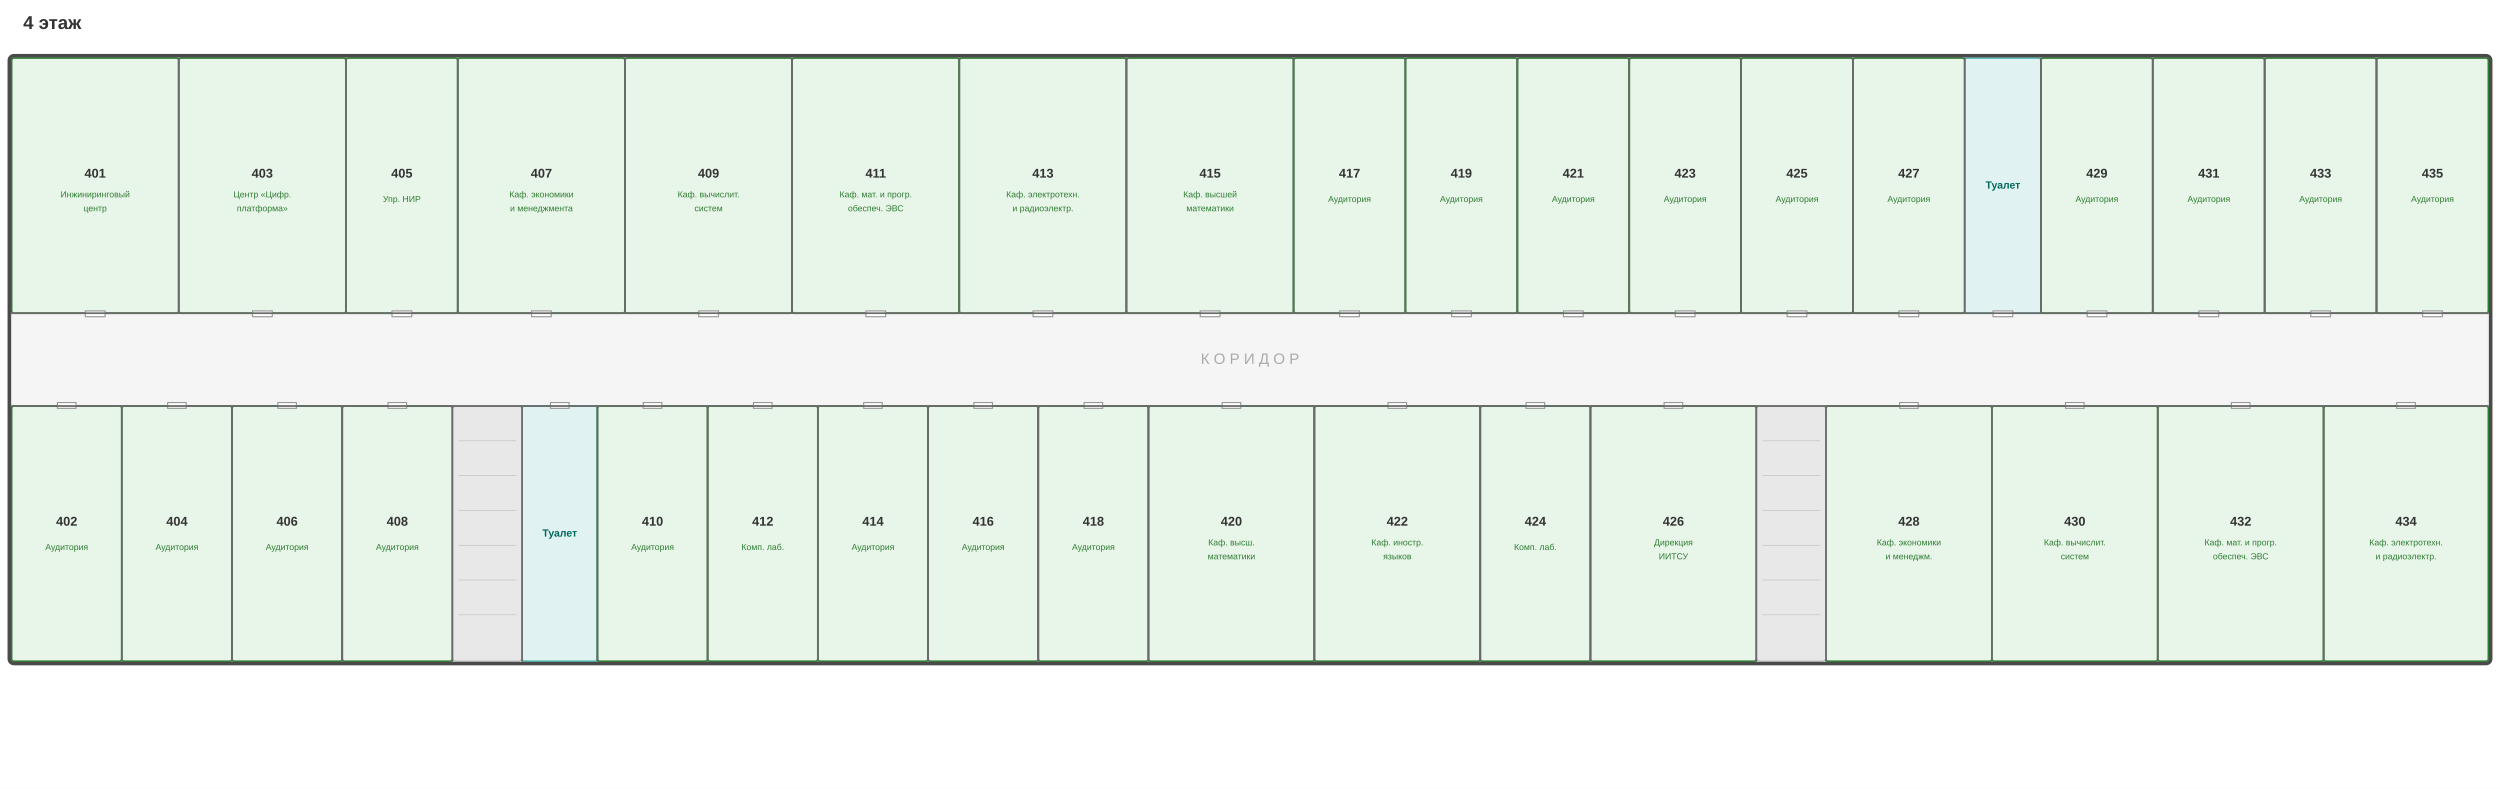
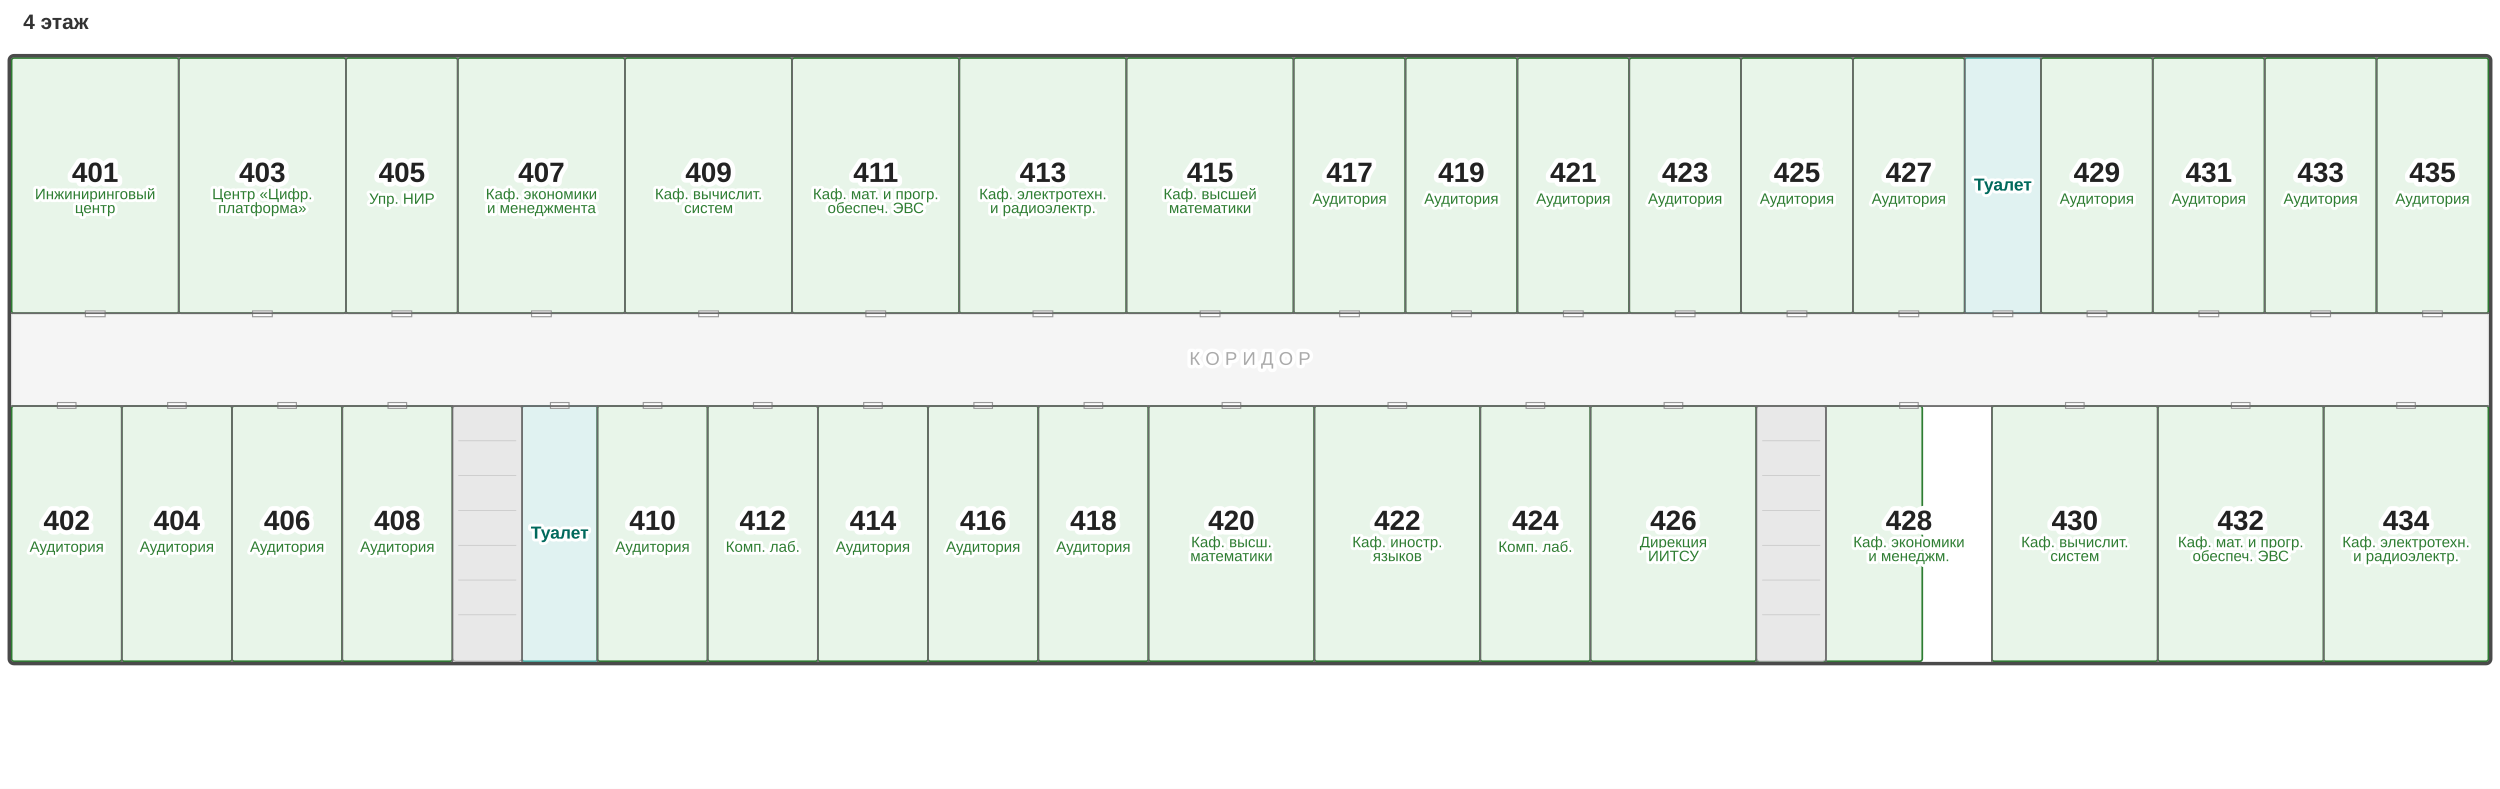
- <svg xmlns="http://www.w3.org/2000/svg" viewBox="0 0 2155 680" width="2155" height="680">
+ <svg xmlns="http://www.w3.org/2000/svg" viewBox="0 0 2155 680" preserveAspectRatio="xMidYMid meet">
  <defs>
    <style>
  .wall{fill:none;stroke:#4a4a4a;stroke-width:3;stroke-linecap:round}
  .inner-wall{fill:none;stroke:#6a6a6a;stroke-width:1.5;stroke-linecap:round}
  .room{fill:#F5F5F5;stroke:#BDBDBD;stroke-width:1;cursor:pointer;transition:fill .2s}
  .room:hover{fill:#EEEEEE}
  .room.active{fill:#E0E0E0;stroke:#757575;stroke-width:2}
  .corridor{fill:#f5f5f5;stroke:#ddd;stroke-width:1}
  .stairs{fill:#e8e8e8;stroke:#aaa;stroke-width:1}
  .toilet{fill:#E0F2F1;stroke:#4DB6AC;stroke-width:1.5;cursor:pointer;transition:fill .2s}
  .toilet:hover{fill:#B2DFDB}
  .toilet.active{fill:#80CBC4;stroke:#00897B;stroke-width:2}
  .special{fill:#FCE4EC;stroke:#F48FB1;stroke-width:1.5;cursor:pointer;transition:fill .2s}
  .special:hover{fill:#F8BBD0}
  .special.active{fill:#F48FB1;stroke:#C2185B;stroke-width:2}
  .service{fill:#fff3e0;stroke:#ffb74d;stroke-width:1}
-   .label{font-family:'Segoe UI',Arial,sans-serif;font-size:10px;fill:#333;text-anchor:middle;dominant-baseline:middle;pointer-events:none}
-   .room-num{font-family:'Segoe UI',Arial,sans-serif;font-size:11px;fill:#333;text-anchor:middle;dominant-baseline:middle;pointer-events:none;font-weight:700}
-   .dept-label{font-family:'Segoe UI',Arial,sans-serif;font-size:7.5px;fill:#555;text-anchor:middle;dominant-baseline:middle;pointer-events:none}
-   .floor-label{font-family:'Segoe UI',Arial,sans-serif;font-size:16px;fill:#333;font-weight:800}
+   .label{font-family:'Segoe UI',Arial,sans-serif;font-size:15px;fill:#333;text-anchor:middle;dominant-baseline:middle;pointer-events:none;paint-order:stroke;stroke:white;stroke-width:6px;stroke-linejoin:round}
+   .room-num{font-family:'Segoe UI',Arial,sans-serif;font-size:24px;fill:#222;text-anchor:middle;dominant-baseline:middle;pointer-events:none;font-weight:800;paint-order:stroke;stroke:white;stroke-width:8px;stroke-linejoin:round}
+   .dept-label{font-family:'Segoe UI',Arial,sans-serif;font-size:13px;fill:#444;text-anchor:middle;dominant-baseline:middle;pointer-events:none;paint-order:stroke;stroke:white;stroke-width:5px;stroke-linejoin:round}
+   .floor-label{font-family:'Segoe UI',Arial,sans-serif;font-size:18px;fill:#333;font-weight:800}
  .door{fill:#fff;stroke:#999;stroke-width:1}
  .atif-color{fill:#E3F2FD;stroke:#1565C0;stroke-width:1.5;cursor:pointer;transition:fill .2s}
  .atif-color:hover{fill:#BBDEFB}
  .atif-color.active{fill:#90CAF9;stroke:#1565C0;stroke-width:2}
  .itsu-color{fill:#E8F5E9;stroke:#2E7D32;stroke-width:1.5;cursor:pointer;transition:fill .2s}
  .itsu-color:hover{fill:#C8E6C9}
  .itsu-color.active{fill:#A5D6A7;stroke:#2E7D32;stroke-width:2}
  .ino-color{fill:#F3E5F5;stroke:#6A1B9A;stroke-width:1.5;cursor:pointer;transition:fill .2s}
  .ino-color:hover{fill:#E1BEE7}
  .ino-color.active{fill:#CE93D8;stroke:#6A1B9A;stroke-width:2}
  .lab-color{fill:#FFF8E1;stroke:#F9A825;stroke-width:1.5;cursor:pointer;transition:fill .2s}
  .lab-color:hover{fill:#FFECB3}
  .lab-color.active{fill:#FFD54F;stroke:#F9A825;stroke-width:2}
  .tech-color{fill:#ECEFF1;stroke:#546E7A;stroke-width:1.5;cursor:pointer;transition:fill .2s}
  .tech-color:hover{fill:#CFD8DC}
  .tech-color.active{fill:#B0BEC5;stroke:#546E7A;stroke-width:2}
+   
    </style>
  </defs>
  <rect width="2155" height="680" fill="white" />
  <text x="20" y="25" class="floor-label">4 этаж</text>
  <rect x="10" y="270" width="2135" height="80" class="corridor" rx="2" />
-   <text x="1077.5" y="310" class="label" style="font-size:13px;fill:#aaa">К О Р И Д О Р</text>
+   <text x="1077.5" y="310" class="label" style="font-size:16px;fill:#aaa">К О Р И Д О Р</text>
  <rect x="10.0" y="50" width="144.1" height="220" class="room itsu-color" data-room="401" data-type="itsu" rx="2" />
  <text x="82.0" y="150" class="room-num">401</text>
-   <text x="82.0" y="168" class="dept-label" style="fill:#2E7D32;font-size:7.5px">Инжиниринговый</text>
-   <text x="82.0" y="180" class="dept-label" style="fill:#2E7D32;font-size:7.5px">центр</text>
+   <text x="82.0" y="168" class="dept-label" style="fill:#2E7D32;font-size:13px">Инжиниринговый</text>
+   <text x="82.0" y="180" class="dept-label" style="fill:#2E7D32;font-size:13px">центр</text>
  <rect x="73.6" y="268" width="17.0" height="5" class="door" />
  <rect x="154.1" y="50" width="144.1" height="220" class="room itsu-color" data-room="403" data-type="itsu" rx="2" />
  <text x="226.1" y="150" class="room-num">403</text>
-   <text x="226.1" y="168" class="dept-label" style="fill:#2E7D32;font-size:7.5px">Центр «Цифр.</text>
-   <text x="226.1" y="180" class="dept-label" style="fill:#2E7D32;font-size:7.5px">платформа»</text>
+   <text x="226.1" y="168" class="dept-label" style="fill:#2E7D32;font-size:13px">Центр «Цифр.</text>
+   <text x="226.1" y="180" class="dept-label" style="fill:#2E7D32;font-size:13px">платформа»</text>
  <rect x="217.7" y="268" width="17.0" height="5" class="door" />
  <rect x="298.2" y="50" width="96.4" height="220" class="room itsu-color" data-room="405" data-type="itsu" rx="2" />
  <text x="346.4" y="150" class="room-num">405</text>
-   <text x="346.4" y="172" class="dept-label" style="fill:#2E7D32;font-size:7.5px">Упр. НИР</text>
+   <text x="346.4" y="172" class="dept-label" style="fill:#2E7D32;font-size:13px">Упр. НИР</text>
  <rect x="337.9" y="268" width="17.0" height="5" class="door" />
  <rect x="394.6" y="50" width="144.1" height="220" class="room itsu-color" data-room="407" data-type="itsu" rx="2" />
  <text x="466.7" y="150" class="room-num">407</text>
-   <text x="466.7" y="168" class="dept-label" style="fill:#2E7D32;font-size:7.5px">Каф. экономики</text>
-   <text x="466.7" y="180" class="dept-label" style="fill:#2E7D32;font-size:7.5px">и менеджмента</text>
+   <text x="466.7" y="168" class="dept-label" style="fill:#2E7D32;font-size:13px">Каф. экономики</text>
+   <text x="466.7" y="180" class="dept-label" style="fill:#2E7D32;font-size:13px">и менеджмента</text>
  <rect x="458.2" y="268" width="17.0" height="5" class="door" />
  <rect x="538.7" y="50" width="144.1" height="220" class="room itsu-color" data-room="409" data-type="itsu" rx="2" />
  <text x="610.8" y="150" class="room-num">409</text>
-   <text x="610.8" y="168" class="dept-label" style="fill:#2E7D32;font-size:7.5px">Каф. вычислит.</text>
-   <text x="610.8" y="180" class="dept-label" style="fill:#2E7D32;font-size:7.5px">систем</text>
+   <text x="610.8" y="168" class="dept-label" style="fill:#2E7D32;font-size:13px">Каф. вычислит.</text>
+   <text x="610.8" y="180" class="dept-label" style="fill:#2E7D32;font-size:13px">систем</text>
  <rect x="602.3" y="268" width="17.0" height="5" class="door" />
  <rect x="682.8" y="50" width="144.1" height="220" class="room itsu-color" data-room="411" data-type="itsu" rx="2" />
  <text x="754.9" y="150" class="room-num">411</text>
-   <text x="754.9" y="168" class="dept-label" style="fill:#2E7D32;font-size:7.5px">Каф. мат. и прогр.</text>
-   <text x="754.9" y="180" class="dept-label" style="fill:#2E7D32;font-size:7.5px">обеспеч. ЭВС</text>
+   <text x="754.9" y="168" class="dept-label" style="fill:#2E7D32;font-size:13px">Каф. мат. и прогр.</text>
+   <text x="754.9" y="180" class="dept-label" style="fill:#2E7D32;font-size:13px">обеспеч. ЭВС</text>
  <rect x="746.4" y="268" width="17.0" height="5" class="door" />
  <rect x="826.9" y="50" width="144.1" height="220" class="room itsu-color" data-room="413" data-type="itsu" rx="2" />
  <text x="899.0" y="150" class="room-num">413</text>
-   <text x="899.0" y="168" class="dept-label" style="fill:#2E7D32;font-size:7.5px">Каф. электротехн.</text>
-   <text x="899.0" y="180" class="dept-label" style="fill:#2E7D32;font-size:7.5px">и радиоэлектр.</text>
+   <text x="899.0" y="168" class="dept-label" style="fill:#2E7D32;font-size:13px">Каф. электротехн.</text>
+   <text x="899.0" y="180" class="dept-label" style="fill:#2E7D32;font-size:13px">и радиоэлектр.</text>
  <rect x="890.5" y="268" width="17.0" height="5" class="door" />
  <rect x="971.0" y="50" width="144.1" height="220" class="room itsu-color" data-room="415" data-type="itsu" rx="2" />
  <text x="1043.1" y="150" class="room-num">415</text>
-   <text x="1043.1" y="168" class="dept-label" style="fill:#2E7D32;font-size:7.5px">Каф. высшей</text>
-   <text x="1043.1" y="180" class="dept-label" style="fill:#2E7D32;font-size:7.5px">математики</text>
+   <text x="1043.1" y="168" class="dept-label" style="fill:#2E7D32;font-size:13px">Каф. высшей</text>
+   <text x="1043.1" y="180" class="dept-label" style="fill:#2E7D32;font-size:13px">математики</text>
  <rect x="1034.6" y="268" width="17.0" height="5" class="door" />
  <rect x="1115.1" y="50" width="96.4" height="220" class="room itsu-color" data-room="417" data-type="itsu" rx="2" />
  <text x="1163.3" y="150" class="room-num">417</text>
-   <text x="1163.3" y="172" class="dept-label" style="fill:#2E7D32;font-size:7.5px">Аудитория</text>
+   <text x="1163.3" y="172" class="dept-label" style="fill:#2E7D32;font-size:13px">Аудитория</text>
  <rect x="1154.8" y="268" width="17.0" height="5" class="door" />
  <rect x="1211.5" y="50" width="96.4" height="220" class="room itsu-color" data-room="419" data-type="itsu" rx="2" />
  <text x="1259.7" y="150" class="room-num">419</text>
-   <text x="1259.7" y="172" class="dept-label" style="fill:#2E7D32;font-size:7.5px">Аудитория</text>
+   <text x="1259.7" y="172" class="dept-label" style="fill:#2E7D32;font-size:13px">Аудитория</text>
  <rect x="1251.3" y="268" width="17.0" height="5" class="door" />
  <rect x="1308.0" y="50" width="96.4" height="220" class="room itsu-color" data-room="421" data-type="itsu" rx="2" />
  <text x="1356.2" y="150" class="room-num">421</text>
-   <text x="1356.2" y="172" class="dept-label" style="fill:#2E7D32;font-size:7.5px">Аудитория</text>
+   <text x="1356.2" y="172" class="dept-label" style="fill:#2E7D32;font-size:13px">Аудитория</text>
  <rect x="1347.7" y="268" width="17.0" height="5" class="door" />
  <rect x="1404.4" y="50" width="96.4" height="220" class="room itsu-color" data-room="423" data-type="itsu" rx="2" />
  <text x="1452.6" y="150" class="room-num">423</text>
-   <text x="1452.6" y="172" class="dept-label" style="fill:#2E7D32;font-size:7.5px">Аудитория</text>
+   <text x="1452.6" y="172" class="dept-label" style="fill:#2E7D32;font-size:13px">Аудитория</text>
  <rect x="1444.1" y="268" width="17.0" height="5" class="door" />
  <rect x="1500.8" y="50" width="96.4" height="220" class="room itsu-color" data-room="425" data-type="itsu" rx="2" />
  <text x="1549.0" y="150" class="room-num">425</text>
-   <text x="1549.0" y="172" class="dept-label" style="fill:#2E7D32;font-size:7.5px">Аудитория</text>
+   <text x="1549.0" y="172" class="dept-label" style="fill:#2E7D32;font-size:13px">Аудитория</text>
  <rect x="1540.5" y="268" width="17.0" height="5" class="door" />
  <rect x="1597.2" y="50" width="96.4" height="220" class="room itsu-color" data-room="427" data-type="itsu" rx="2" />
  <text x="1645.4" y="150" class="room-num">427</text>
-   <text x="1645.4" y="172" class="dept-label" style="fill:#2E7D32;font-size:7.5px">Аудитория</text>
+   <text x="1645.4" y="172" class="dept-label" style="fill:#2E7D32;font-size:13px">Аудитория</text>
  <rect x="1636.9" y="268" width="17.0" height="5" class="door" />
  <rect x="1693.6" y="50" width="65.7" height="220" class="toilet" data-type="toilet" rx="2" />
-   <text x="1726.5" y="160" class="dept-label" style="fill:#00695C;font-size:9px;font-weight:600">Туалет</text>
+   <text x="1726.5" y="160" class="dept-label" style="fill:#00695C;font-size:15px;font-weight:600">Туалет</text>
  <rect x="1718.0" y="268" width="17.0" height="5" class="door" />
  <rect x="1759.3" y="50" width="96.4" height="220" class="room itsu-color" data-room="429" data-type="itsu" rx="2" />
  <text x="1807.5" y="150" class="room-num">429</text>
-   <text x="1807.5" y="172" class="dept-label" style="fill:#2E7D32;font-size:7.5px">Аудитория</text>
+   <text x="1807.5" y="172" class="dept-label" style="fill:#2E7D32;font-size:13px">Аудитория</text>
  <rect x="1799.1" y="268" width="17.0" height="5" class="door" />
  <rect x="1855.7" y="50" width="96.4" height="220" class="room itsu-color" data-room="431" data-type="itsu" rx="2" />
  <text x="1904.0" y="150" class="room-num">431</text>
-   <text x="1904.0" y="172" class="dept-label" style="fill:#2E7D32;font-size:7.5px">Аудитория</text>
+   <text x="1904.0" y="172" class="dept-label" style="fill:#2E7D32;font-size:13px">Аудитория</text>
  <rect x="1895.5" y="268" width="17.0" height="5" class="door" />
  <rect x="1952.2" y="50" width="96.4" height="220" class="room itsu-color" data-room="433" data-type="itsu" rx="2" />
  <text x="2000.4" y="150" class="room-num">433</text>
-   <text x="2000.4" y="172" class="dept-label" style="fill:#2E7D32;font-size:7.5px">Аудитория</text>
+   <text x="2000.4" y="172" class="dept-label" style="fill:#2E7D32;font-size:13px">Аудитория</text>
  <rect x="1991.9" y="268" width="17.0" height="5" class="door" />
  <rect x="2048.6" y="50" width="96.4" height="220" class="room itsu-color" data-room="435" data-type="itsu" rx="2" />
  <text x="2096.8" y="150" class="room-num">435</text>
-   <text x="2096.8" y="172" class="dept-label" style="fill:#2E7D32;font-size:7.5px">Аудитория</text>
+   <text x="2096.8" y="172" class="dept-label" style="fill:#2E7D32;font-size:13px">Аудитория</text>
  <rect x="2088.3" y="268" width="17.0" height="5" class="door" />
  <rect x="10.0" y="350" width="95" height="220" class="room itsu-color" data-room="402" data-type="itsu" rx="2" />
  <text x="57.5" y="450" class="room-num">402</text>
-   <text x="57.5" y="472" class="dept-label" style="fill:#2E7D32;font-size:7.5px">Аудитория</text>
+   <text x="57.5" y="472" class="dept-label" style="fill:#2E7D32;font-size:13px">Аудитория</text>
  <rect x="49.5" y="347" width="16" height="5" class="door" />
  <rect x="105.0" y="350" width="95" height="220" class="room itsu-color" data-room="404" data-type="itsu" rx="2" />
  <text x="152.5" y="450" class="room-num">404</text>
-   <text x="152.5" y="472" class="dept-label" style="fill:#2E7D32;font-size:7.5px">Аудитория</text>
+   <text x="152.5" y="472" class="dept-label" style="fill:#2E7D32;font-size:13px">Аудитория</text>
  <rect x="144.5" y="347" width="16" height="5" class="door" />
  <rect x="200.0" y="350" width="95" height="220" class="room itsu-color" data-room="406" data-type="itsu" rx="2" />
  <text x="247.5" y="450" class="room-num">406</text>
-   <text x="247.5" y="472" class="dept-label" style="fill:#2E7D32;font-size:7.5px">Аудитория</text>
+   <text x="247.5" y="472" class="dept-label" style="fill:#2E7D32;font-size:13px">Аудитория</text>
  <rect x="239.5" y="347" width="16" height="5" class="door" />
  <rect x="295.0" y="350" width="95" height="220" class="room itsu-color" data-room="408" data-type="itsu" rx="2" />
  <text x="342.5" y="450" class="room-num">408</text>
-   <text x="342.5" y="472" class="dept-label" style="fill:#2E7D32;font-size:7.5px">Аудитория</text>
+   <text x="342.5" y="472" class="dept-label" style="fill:#2E7D32;font-size:13px">Аудитория</text>
  <rect x="334.5" y="347" width="16" height="5" class="door" />
  <rect x="450" y="350" width="65" height="220" class="toilet" data-type="toilet" rx="2" />
-   <text x="482.5" y="460" class="dept-label" style="fill:#00695C;font-size:9px;font-weight:600">Туалет</text>
+   <text x="482.5" y="460" class="dept-label" style="fill:#00695C;font-size:15px;font-weight:600">Туалет</text>
  <rect x="474.5" y="347" width="16" height="5" class="door" />
  <rect x="515" y="350" width="95" height="220" class="room itsu-color" data-room="410" data-type="itsu" rx="2" />
  <text x="562.5" y="450" class="room-num">410</text>
-   <text x="562.5" y="472" class="dept-label" style="fill:#2E7D32;font-size:7.5px">Аудитория</text>
+   <text x="562.5" y="472" class="dept-label" style="fill:#2E7D32;font-size:13px">Аудитория</text>
  <rect x="554.5" y="347" width="16" height="5" class="door" />
  <rect x="610" y="350" width="95" height="220" class="room itsu-color" data-room="412" data-type="itsu" rx="2" />
  <text x="657.5" y="450" class="room-num">412</text>
-   <text x="657.5" y="472" class="dept-label" style="fill:#2E7D32;font-size:7.5px">Комп. лаб.</text>
+   <text x="657.5" y="472" class="dept-label" style="fill:#2E7D32;font-size:13px">Комп. лаб.</text>
  <rect x="649.5" y="347" width="16" height="5" class="door" />
  <rect x="705" y="350" width="95" height="220" class="room itsu-color" data-room="414" data-type="itsu" rx="2" />
  <text x="752.5" y="450" class="room-num">414</text>
-   <text x="752.5" y="472" class="dept-label" style="fill:#2E7D32;font-size:7.5px">Аудитория</text>
+   <text x="752.5" y="472" class="dept-label" style="fill:#2E7D32;font-size:13px">Аудитория</text>
  <rect x="744.5" y="347" width="16" height="5" class="door" />
  <rect x="800" y="350" width="95" height="220" class="room itsu-color" data-room="416" data-type="itsu" rx="2" />
  <text x="847.5" y="450" class="room-num">416</text>
-   <text x="847.5" y="472" class="dept-label" style="fill:#2E7D32;font-size:7.5px">Аудитория</text>
+   <text x="847.5" y="472" class="dept-label" style="fill:#2E7D32;font-size:13px">Аудитория</text>
  <rect x="839.5" y="347" width="16" height="5" class="door" />
  <rect x="895" y="350" width="95" height="220" class="room itsu-color" data-room="418" data-type="itsu" rx="2" />
  <text x="942.5" y="450" class="room-num">418</text>
-   <text x="942.5" y="472" class="dept-label" style="fill:#2E7D32;font-size:7.5px">Аудитория</text>
+   <text x="942.5" y="472" class="dept-label" style="fill:#2E7D32;font-size:13px">Аудитория</text>
  <rect x="934.5" y="347" width="16" height="5" class="door" />
  <rect x="990" y="350" width="143" height="220" class="room itsu-color" data-room="420" data-type="itsu" rx="2" />
  <text x="1061.5" y="450" class="room-num">420</text>
-   <text x="1061.5" y="468" class="dept-label" style="fill:#2E7D32;font-size:7.5px">Каф. высш.</text>
-   <text x="1061.5" y="480" class="dept-label" style="fill:#2E7D32;font-size:7.5px">математики</text>
+   <text x="1061.5" y="468" class="dept-label" style="fill:#2E7D32;font-size:13px">Каф. высш.</text>
+   <text x="1061.5" y="480" class="dept-label" style="fill:#2E7D32;font-size:13px">математики</text>
  <rect x="1053.5" y="347" width="16" height="5" class="door" />
  <rect x="1133" y="350" width="143" height="220" class="room itsu-color" data-room="422" data-type="itsu" rx="2" />
  <text x="1204.5" y="450" class="room-num">422</text>
-   <text x="1204.5" y="468" class="dept-label" style="fill:#2E7D32;font-size:7.5px">Каф. иностр.</text>
-   <text x="1204.5" y="480" class="dept-label" style="fill:#2E7D32;font-size:7.5px">языков</text>
+   <text x="1204.5" y="468" class="dept-label" style="fill:#2E7D32;font-size:13px">Каф. иностр.</text>
+   <text x="1204.5" y="480" class="dept-label" style="fill:#2E7D32;font-size:13px">языков</text>
  <rect x="1196.5" y="347" width="16" height="5" class="door" />
  <rect x="1276" y="350" width="95" height="220" class="room itsu-color" data-room="424" data-type="itsu" rx="2" />
  <text x="1323.5" y="450" class="room-num">424</text>
-   <text x="1323.5" y="472" class="dept-label" style="fill:#2E7D32;font-size:7.5px">Комп. лаб.</text>
+   <text x="1323.5" y="472" class="dept-label" style="fill:#2E7D32;font-size:13px">Комп. лаб.</text>
  <rect x="1315.5" y="347" width="16" height="5" class="door" />
  <rect x="1371" y="350" width="143" height="220" class="room itsu-color" data-room="426" data-type="itsu" rx="2" />
  <text x="1442.5" y="450" class="room-num">426</text>
-   <text x="1442.5" y="468" class="dept-label" style="fill:#2E7D32;font-size:7.5px">Дирекция</text>
-   <text x="1442.5" y="480" class="dept-label" style="fill:#2E7D32;font-size:7.5px">ИИТСУ</text>
+   <text x="1442.5" y="468" class="dept-label" style="fill:#2E7D32;font-size:13px">Дирекция</text>
+   <text x="1442.5" y="480" class="dept-label" style="fill:#2E7D32;font-size:13px">ИИТСУ</text>
  <rect x="1434.5" y="347" width="16" height="5" class="door" />
-   <rect x="1574.0" y="350" width="143" height="220" class="room itsu-color" data-room="428" data-type="itsu" rx="2" />
+   <rect x="1514" y="350" width="143" height="220" class="room itsu-color" data-room="428" data-type="itsu" rx="2" />
  <text x="1645.5" y="450" class="room-num">428</text>
-   <text x="1645.5" y="468" class="dept-label" style="fill:#2E7D32;font-size:7.5px">Каф. экономики</text>
-   <text x="1645.5" y="480" class="dept-label" style="fill:#2E7D32;font-size:7.5px">и менеджм.</text>
+   <text x="1645.5" y="468" class="dept-label" style="fill:#2E7D32;font-size:13px">Каф. экономики</text>
+   <text x="1645.5" y="480" class="dept-label" style="fill:#2E7D32;font-size:13px">и менеджм.</text>
  <rect x="1637.5" y="347" width="16" height="5" class="door" />
  <rect x="1717.0" y="350" width="143" height="220" class="room itsu-color" data-room="430" data-type="itsu" rx="2" />
  <text x="1788.5" y="450" class="room-num">430</text>
-   <text x="1788.5" y="468" class="dept-label" style="fill:#2E7D32;font-size:7.5px">Каф. вычислит.</text>
-   <text x="1788.5" y="480" class="dept-label" style="fill:#2E7D32;font-size:7.5px">систем</text>
+   <text x="1788.5" y="468" class="dept-label" style="fill:#2E7D32;font-size:13px">Каф. вычислит.</text>
+   <text x="1788.5" y="480" class="dept-label" style="fill:#2E7D32;font-size:13px">систем</text>
  <rect x="1780.5" y="347" width="16" height="5" class="door" />
  <rect x="1860.0" y="350" width="143" height="220" class="room itsu-color" data-room="432" data-type="itsu" rx="2" />
  <text x="1931.5" y="450" class="room-num">432</text>
-   <text x="1931.5" y="468" class="dept-label" style="fill:#2E7D32;font-size:7.5px">Каф. мат. и прогр.</text>
-   <text x="1931.5" y="480" class="dept-label" style="fill:#2E7D32;font-size:7.5px">обеспеч. ЭВС</text>
+   <text x="1931.5" y="468" class="dept-label" style="fill:#2E7D32;font-size:13px">Каф. мат. и прогр.</text>
+   <text x="1931.5" y="480" class="dept-label" style="fill:#2E7D32;font-size:13px">обеспеч. ЭВС</text>
  <rect x="1923.5" y="347" width="16" height="5" class="door" />
  <rect x="2003.0" y="350" width="142" height="220" class="room itsu-color" data-room="434" data-type="itsu" rx="2" />
  <text x="2074.0" y="450" class="room-num">434</text>
-   <text x="2074.0" y="468" class="dept-label" style="fill:#2E7D32;font-size:7.5px">Каф. электротехн.</text>
-   <text x="2074.0" y="480" class="dept-label" style="fill:#2E7D32;font-size:7.5px">и радиоэлектр.</text>
+   <text x="2074.0" y="468" class="dept-label" style="fill:#2E7D32;font-size:13px">Каф. электротехн.</text>
+   <text x="2074.0" y="480" class="dept-label" style="fill:#2E7D32;font-size:13px">и радиоэлектр.</text>
  <rect x="2066.0" y="347" width="16" height="5" class="door" />
  <rect x="390" y="350" width="60" height="220" class="stairs" data-type="stairs" rx="3" />
  <text x="420" y="460" class="label" style="font-size:14px;fill:#666;transform:rotate(-90deg);transform-origin:420px 460px;transform-box:view-box">Лестница</text>
  <line x1="395" y1="380" x2="445" y2="380" stroke="#bbb" stroke-width="0.5" />
  <line x1="395" y1="410" x2="445" y2="410" stroke="#bbb" stroke-width="0.5" />
  <line x1="395" y1="440" x2="445" y2="440" stroke="#bbb" stroke-width="0.5" />
  <line x1="395" y1="470" x2="445" y2="470" stroke="#bbb" stroke-width="0.5" />
  <line x1="395" y1="500" x2="445" y2="500" stroke="#bbb" stroke-width="0.5" />
  <line x1="395" y1="530" x2="445" y2="530" stroke="#bbb" stroke-width="0.5" />
  <rect x="1514" y="350" width="60" height="220" class="stairs" data-type="stairs" rx="3" />
  <text x="1544" y="460" class="label" style="font-size:14px;fill:#666;transform:rotate(-90deg);transform-origin:1544px 460px;transform-box:view-box">Лестница</text>
  <line x1="1519" y1="380" x2="1569" y2="380" stroke="#bbb" stroke-width="0.5" />
  <line x1="1519" y1="410" x2="1569" y2="410" stroke="#bbb" stroke-width="0.5" />
  <line x1="1519" y1="440" x2="1569" y2="440" stroke="#bbb" stroke-width="0.5" />
  <line x1="1519" y1="470" x2="1569" y2="470" stroke="#bbb" stroke-width="0.5" />
  <line x1="1519" y1="500" x2="1569" y2="500" stroke="#bbb" stroke-width="0.5" />
  <line x1="1519" y1="530" x2="1569" y2="530" stroke="#bbb" stroke-width="0.5" />
  <rect x="8" y="48" width="2139" height="524" class="wall" rx="4" />
  <line x1="10" y1="270" x2="2145" y2="270" class="inner-wall" />
  <line x1="10" y1="350" x2="2145" y2="350" class="inner-wall" />
  <line x1="154.1" y1="50" x2="154.1" y2="270" class="inner-wall" />
  <line x1="298.2" y1="50" x2="298.2" y2="270" class="inner-wall" />
  <line x1="394.6" y1="50" x2="394.6" y2="270" class="inner-wall" />
  <line x1="538.7" y1="50" x2="538.7" y2="270" class="inner-wall" />
  <line x1="682.8" y1="50" x2="682.8" y2="270" class="inner-wall" />
  <line x1="826.9" y1="50" x2="826.9" y2="270" class="inner-wall" />
  <line x1="971.0" y1="50" x2="971.0" y2="270" class="inner-wall" />
  <line x1="1115.1" y1="50" x2="1115.1" y2="270" class="inner-wall" />
  <line x1="1211.5" y1="50" x2="1211.5" y2="270" class="inner-wall" />
  <line x1="1308.0" y1="50" x2="1308.0" y2="270" class="inner-wall" />
  <line x1="1404.4" y1="50" x2="1404.4" y2="270" class="inner-wall" />
  <line x1="1500.8" y1="50" x2="1500.8" y2="270" class="inner-wall" />
  <line x1="1597.2" y1="50" x2="1597.2" y2="270" class="inner-wall" />
  <line x1="1693.6" y1="50" x2="1693.6" y2="270" class="inner-wall" />
  <line x1="1759.3" y1="50" x2="1759.3" y2="270" class="inner-wall" />
  <line x1="1855.7" y1="50" x2="1855.7" y2="270" class="inner-wall" />
  <line x1="1952.2" y1="50" x2="1952.2" y2="270" class="inner-wall" />
  <line x1="2048.6" y1="50" x2="2048.6" y2="270" class="inner-wall" />
  <line x1="105.0" y1="350" x2="105.0" y2="570" class="inner-wall" />
  <line x1="200.0" y1="350" x2="200.0" y2="570" class="inner-wall" />
  <line x1="295.0" y1="350" x2="295.0" y2="570" class="inner-wall" />
  <line x1="450" y1="350" x2="450" y2="570" class="inner-wall" />
  <line x1="515" y1="350" x2="515" y2="570" class="inner-wall" />
  <line x1="610" y1="350" x2="610" y2="570" class="inner-wall" />
  <line x1="705" y1="350" x2="705" y2="570" class="inner-wall" />
  <line x1="800" y1="350" x2="800" y2="570" class="inner-wall" />
  <line x1="895" y1="350" x2="895" y2="570" class="inner-wall" />
  <line x1="990" y1="350" x2="990" y2="570" class="inner-wall" />
  <line x1="1133" y1="350" x2="1133" y2="570" class="inner-wall" />
  <line x1="1276" y1="350" x2="1276" y2="570" class="inner-wall" />
  <line x1="1371" y1="350" x2="1371" y2="570" class="inner-wall" />
  <line x1="1514" y1="350" x2="1514" y2="570" class="inner-wall" />
  <line x1="1717.0" y1="350" x2="1717.0" y2="570" class="inner-wall" />
  <line x1="1860.0" y1="350" x2="1860.0" y2="570" class="inner-wall" />
  <line x1="2003.0" y1="350" x2="2003.0" y2="570" class="inner-wall" />
  <line x1="390" y1="350" x2="390" y2="570" class="inner-wall" />
  <line x1="1574" y1="350" x2="1574" y2="570" class="inner-wall" />
</svg>
